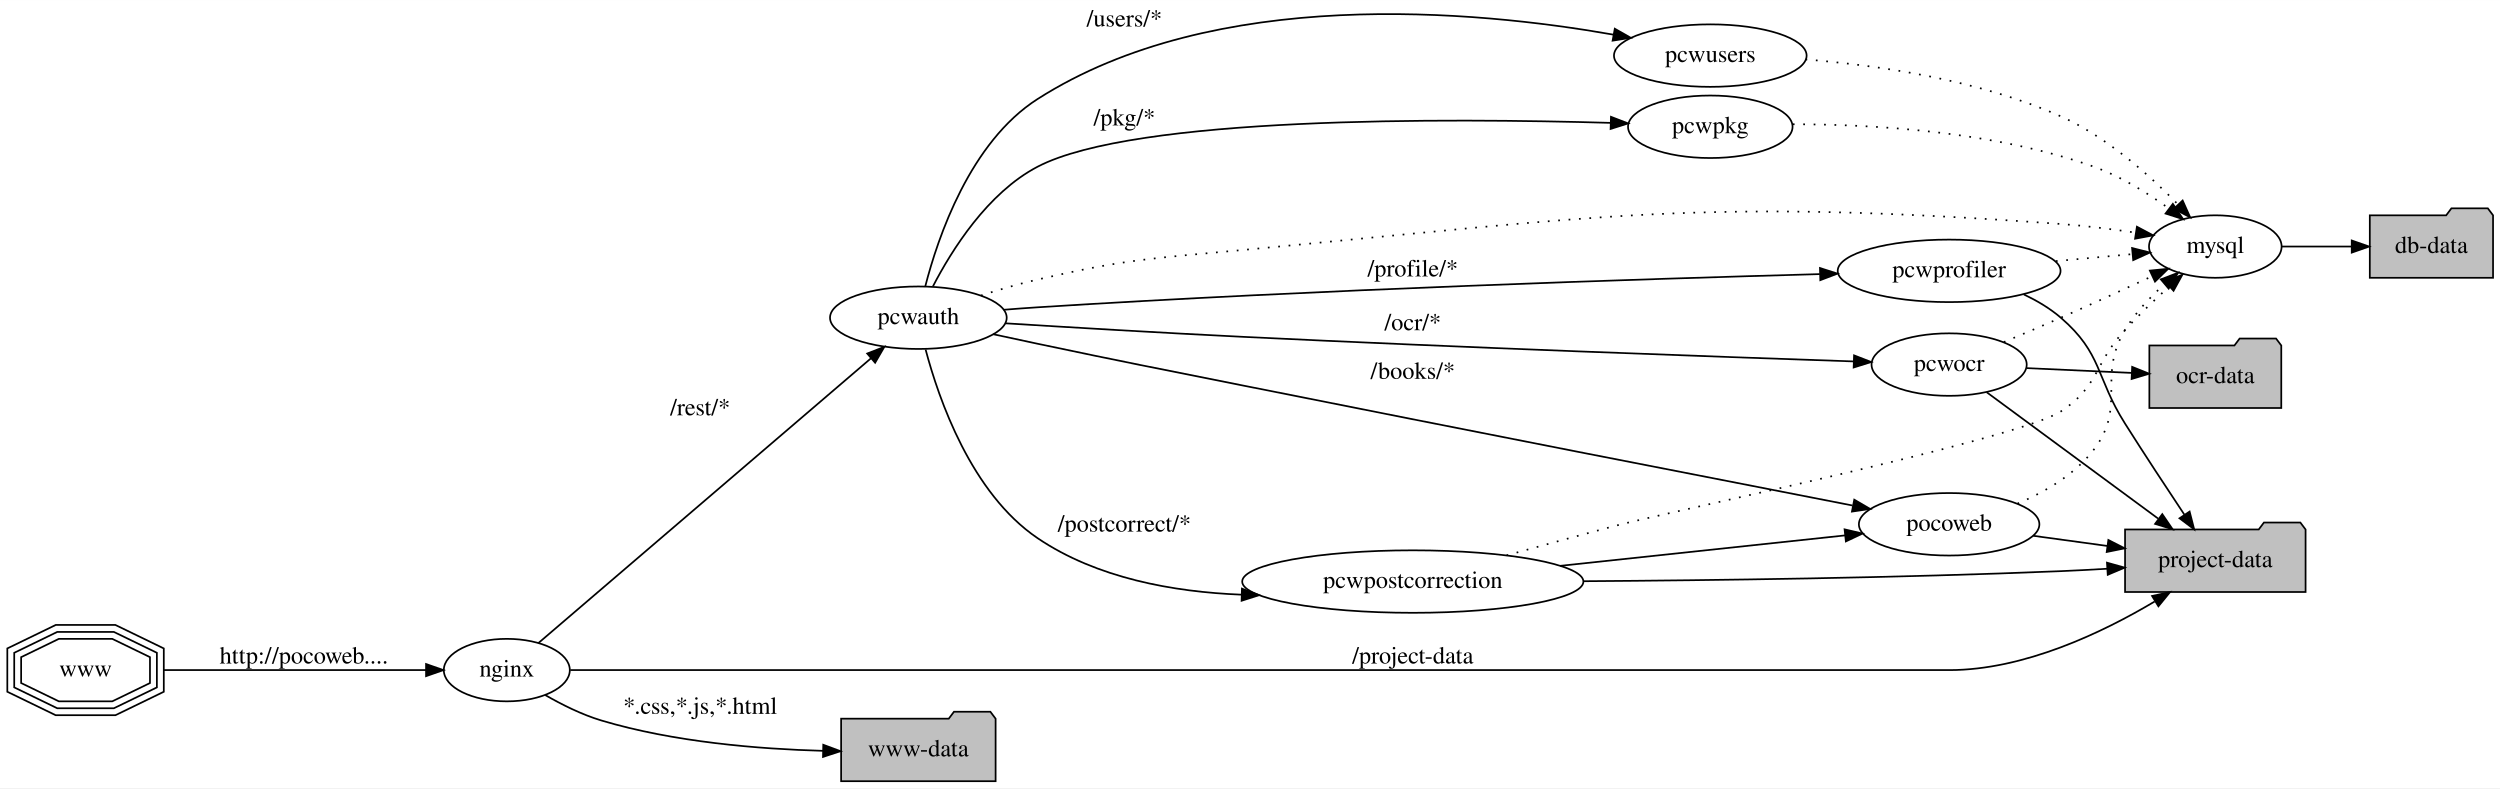
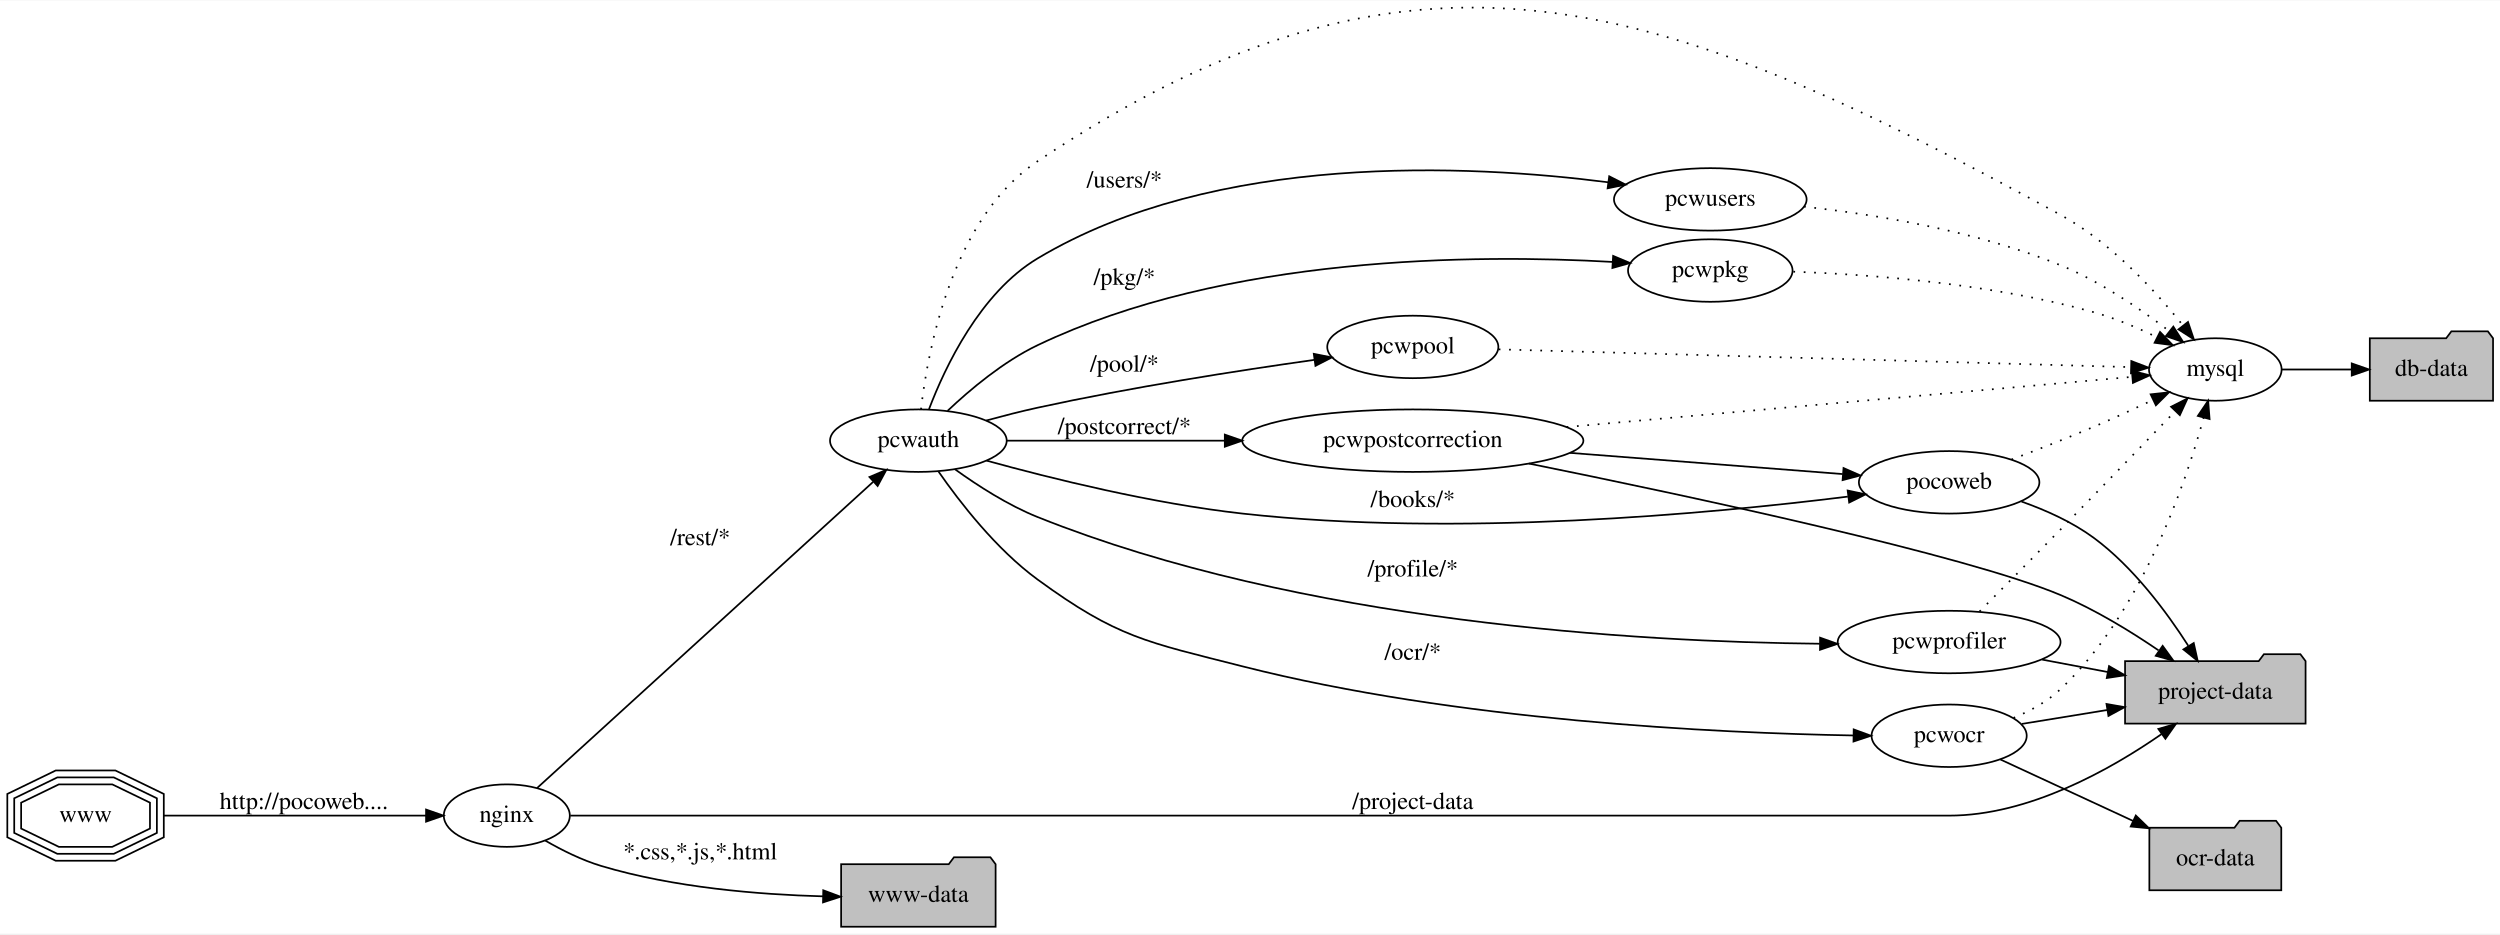
- <svg xmlns="http://www.w3.org/2000/svg" width="1440pt" height="454pt" viewBox="0.00 0.00 1440.22 454.00">
-   <g id="graph0" class="graph" transform="scale(1 1) rotate(0) translate(4 450)">
-     <polygon fill="#ffffff" stroke="transparent" points="-4,4 -4,-450 1436.216,-450 1436.216,4 -4,4" />
+ <svg xmlns="http://www.w3.org/2000/svg" width="1440pt" height="538pt" viewBox="0.00 0.00 1440.22 537.64">
+   <g id="graph0" class="graph" transform="scale(1 1) rotate(0) translate(4 533.6424)">
+     <polygon fill="#ffffff" stroke="transparent" points="-4,4 -4,-533.642 1436.216,-533.642 1436.216,4 -4,4" />
    <g id="node1" class="node">
      <polygon fill="none" stroke="#000000" points="82.394,-56.544 82.394,-71.456 60.656,-82 29.914,-82 8.176,-71.456 8.176,-56.544 29.914,-46 60.656,-46 82.394,-56.544" />
      <polygon fill="none" stroke="#000000" points="86.375,-54.033 86.375,-73.966 61.567,-86 29.003,-86 4.195,-73.966 4.195,-54.033 29.003,-42 61.567,-42 86.375,-54.033" />
      <polygon fill="none" stroke="#000000" points="90.356,-51.523 90.356,-76.477 62.477,-90 28.093,-90 .214,-76.477 .214,-51.523 28.093,-38 62.477,-38 90.356,-51.523" />
      <text text-anchor="middle" x="45.285" y="-60.3" font-family="Times,serif" font-size="14.00" fill="#000000">www</text>
    </g>
    <g id="node2" class="node">
      <ellipse fill="none" stroke="#000000" cx="287.967" cy="-64" rx="36.294" ry="18" />
      <text text-anchor="middle" x="287.967" y="-60.3" font-family="Times,serif" font-size="14.00" fill="#000000">nginx</text>
    </g>
    <g id="edge1" class="edge">
      <path fill="none" stroke="#000000" d="M90.363,-64C133.382,-64 197.908,-64 241.412,-64" />
      <polygon fill="#000000" stroke="#000000" points="241.447,-67.5 251.447,-64 241.447,-60.5 241.447,-67.5" />
      <text text-anchor="middle" x="171.07" y="-67.8" font-family="Times,serif" font-size="14.00" fill="#000000">http://pocoweb....</text>
    </g>
    <g id="node5" class="node">
-       <ellipse fill="none" stroke="#000000" cx="525.059" cy="-267" rx="50.892" ry="18" />
-       <text text-anchor="middle" x="525.059" y="-263.3" font-family="Times,serif" font-size="14.00" fill="#000000">pcwauth</text>
+       <ellipse fill="none" stroke="#000000" cx="525.059" cy="-280" rx="50.892" ry="18" />
+       <text text-anchor="middle" x="525.059" y="-276.3" font-family="Times,serif" font-size="14.00" fill="#000000">pcwauth</text>
    </g>
    <g id="edge2" class="edge">
-       <path fill="none" stroke="#000000" d="M306.178,-79.592C347.572,-115.034 448.92,-201.809 497.807,-243.666" />
-       <polygon fill="#000000" stroke="#000000" points="495.591,-246.377 505.464,-250.222 500.144,-241.06 495.591,-246.377" />
-       <text text-anchor="middle" x="399.364" y="-210.8" font-family="Times,serif" font-size="14.00" fill="#000000">/rest/*</text>
+       <path fill="none" stroke="#000000" d="M305.401,-79.883C346.63,-117.445 450.317,-211.907 499.022,-256.28" />
+       <polygon fill="#000000" stroke="#000000" points="496.876,-259.059 506.625,-263.206 501.59,-253.884 496.876,-259.059" />
+       <text text-anchor="middle" x="399.364" y="-219.8" font-family="Times,serif" font-size="14.00" fill="#000000">/rest/*</text>
    </g>
-     <g id="node11" class="node">
+     <g id="node12" class="node">
      <polygon fill="#c0c0c0" stroke="#000000" points="569.559,-36 566.559,-40 545.559,-40 542.559,-36 480.559,-36 480.559,0 569.559,0 569.559,-36" />
      <text text-anchor="middle" x="525.059" y="-14.3" font-family="Times,serif" font-size="14.00" fill="#000000">www-data</text>
    </g>
    <g id="edge4" class="edge">
      <path fill="none" stroke="#000000" d="M310.124,-49.609C319.67,-44.105 331.19,-38.35 342.364,-35 384.061,-22.499 433.299,-18.5 470.147,-17.488" />
      <polygon fill="#000000" stroke="#000000" points="470.271,-20.986 480.195,-17.277 470.124,-13.988 470.271,-20.986" />
      <text text-anchor="middle" x="399.364" y="-38.8" font-family="Times,serif" font-size="14.00" fill="#000000">*.css,*.js,*.html</text>
    </g>
-     <g id="node12" class="node">
-       <polygon fill="#c0c0c0" stroke="#000000" points="1324.216,-145 1321.216,-149 1300.216,-149 1297.216,-145 1220.216,-145 1220.216,-109 1324.216,-109 1324.216,-145" />
-       <text text-anchor="middle" x="1272.216" y="-123.3" font-family="Times,serif" font-size="14.00" fill="#000000">project-data</text>
+     <g id="node13" class="node">
+       <polygon fill="#c0c0c0" stroke="#000000" points="1324.216,-153 1321.216,-157 1300.216,-157 1297.216,-153 1220.216,-153 1220.216,-117 1324.216,-117 1324.216,-153" />
+       <text text-anchor="middle" x="1272.216" y="-131.3" font-family="Times,serif" font-size="14.00" fill="#000000">project-data</text>
    </g>
    <g id="edge3" class="edge">
-       <path fill="none" stroke="#000000" d="M324.522,-64C371.09,-64 454.055,-64 525.059,-64 525.059,-64 525.059,-64 1118.872,-64 1162.04,-64 1207.261,-85.625 1237.312,-103.535" />
-       <polygon fill="#000000" stroke="#000000" points="1235.778,-106.701 1246.132,-108.947 1239.439,-100.734 1235.778,-106.701" />
+       <path fill="none" stroke="#000000" d="M324.522,-64C371.09,-64 454.055,-64 525.059,-64 525.059,-64 525.059,-64 1118.872,-64 1164.665,-64 1211.625,-90.396 1241.303,-110.999" />
+       <polygon fill="#000000" stroke="#000000" points="1239.397,-113.938 1249.569,-116.9 1243.464,-108.241 1239.397,-113.938" />
      <text text-anchor="middle" x="809.896" y="-67.8" font-family="Times,serif" font-size="14.00" fill="#000000">/project-data</text>
    </g>
    <g id="node3" class="node">
-       <ellipse fill="none" stroke="#000000" cx="1118.872" cy="-148" rx="51.991" ry="18" />
-       <text text-anchor="middle" x="1118.872" y="-144.3" font-family="Times,serif" font-size="14.00" fill="#000000">pocoweb</text>
+       <ellipse fill="none" stroke="#000000" cx="1118.872" cy="-256" rx="51.991" ry="18" />
+       <text text-anchor="middle" x="1118.872" y="-252.3" font-family="Times,serif" font-size="14.00" fill="#000000">pocoweb</text>
    </g>
    <g id="node4" class="node">
-       <ellipse fill="none" stroke="#000000" cx="1272.216" cy="-308" rx="38.194" ry="18" />
-       <text text-anchor="middle" x="1272.216" y="-304.3" font-family="Times,serif" font-size="14.00" fill="#000000">mysql</text>
+       <ellipse fill="none" stroke="#000000" cx="1272.216" cy="-321" rx="38.194" ry="18" />
+       <text text-anchor="middle" x="1272.216" y="-317.3" font-family="Times,serif" font-size="14.00" fill="#000000">mysql</text>
    </g>
    <g id="edge5" class="edge">
-       <path fill="none" stroke="#000000" stroke-dasharray="1,5" d="M1158.262,-159.917C1174.147,-166.625 1191.27,-176.619 1202.216,-191 1221.411,-216.219 1203.914,-232.821 1220.216,-260 1226.119,-269.841 1234.637,-278.891 1243.076,-286.417" />
-       <polygon fill="#000000" stroke="#000000" points="1240.829,-289.1 1250.727,-292.879 1245.345,-283.753 1240.829,-289.1" />
+       <path fill="none" stroke="#000000" stroke-dasharray="1,5" d="M1154.795,-269.128C1169.583,-274.704 1186.822,-281.426 1202.216,-288 1213.398,-292.774 1225.421,-298.297 1236.293,-303.442" />
+       <polygon fill="#000000" stroke="#000000" points="1234.969,-306.688 1245.502,-307.838 1237.985,-300.371 1234.969,-306.688" />
    </g>
    <g id="edge6" class="edge">
-       <path fill="none" stroke="#000000" d="M1167.391,-141.356C1180.877,-139.509 1195.712,-137.477 1209.871,-135.538" />
-       <polygon fill="#000000" stroke="#000000" points="1210.601,-138.971 1220.033,-134.146 1209.651,-132.036 1210.601,-138.971" />
+       <path fill="none" stroke="#000000" d="M1160.53,-244.932C1174.605,-239.957 1189.867,-233.108 1202.216,-224 1224.888,-207.279 1244.112,-181.39 1256.644,-161.836" />
+       <polygon fill="#000000" stroke="#000000" points="1259.777,-163.425 1262.082,-153.084 1253.832,-159.731 1259.777,-163.425" />
+     </g>
+     <g id="node15" class="node">
+       <polygon fill="#c0c0c0" stroke="#000000" points="1432.216,-339 1429.216,-343 1408.216,-343 1405.216,-339 1361.216,-339 1361.216,-303 1432.216,-303 1432.216,-339" />
+       <text text-anchor="middle" x="1396.716" y="-317.3" font-family="Times,serif" font-size="14.00" fill="#000000">db-data</text>
+     </g>
+     <g id="edge24" class="edge">
+       <path fill="none" stroke="#000000" d="M1310.586,-321C1323.214,-321 1337.388,-321 1350.535,-321" />
+       <polygon fill="#000000" stroke="#000000" points="1350.81,-324.5 1360.81,-321 1350.81,-317.5 1350.81,-324.5" />
+     </g>
+     <g id="edge7" class="edge">
+       <path fill="none" stroke="#000000" d="M564.326,-268.5C601.813,-258.159 660.08,-243.741 711.755,-238 835.409,-224.263 981.288,-237.892 1060.508,-247.773" />
+       <polygon fill="#000000" stroke="#000000" points="1060.406,-251.288 1070.767,-249.078 1061.289,-244.344 1060.406,-251.288" />
+       <text text-anchor="middle" x="809.896" y="-241.8" font-family="Times,serif" font-size="14.00" fill="#000000">/books/*</text>
+     </g>
+     <g id="edge14" class="edge">
+       <path fill="none" stroke="#000000" stroke-dasharray="1,5" d="M526.564,-298.002C530.544,-332.701 544.7,-408.298 593.755,-441 812.041,-586.52 952.998,-535.796 1183.216,-410 1211.867,-394.344 1237.391,-366.646 1253.679,-346.296" />
+       <polygon fill="#000000" stroke="#000000" points="1256.482,-348.392 1259.869,-338.353 1250.961,-344.089 1256.482,-348.392" />
+     </g>
+     <g id="node6" class="node">
+       <ellipse fill="none" stroke="#000000" cx="981.282" cy="-419" rx="55.491" ry="18" />
+       <text text-anchor="middle" x="981.282" y="-415.3" font-family="Times,serif" font-size="14.00" fill="#000000">pcwusers</text>
+     </g>
+     <g id="edge8" class="edge">
+       <path fill="none" stroke="#000000" d="M531.196,-298.168C540.498,-322.581 560.673,-365.193 593.755,-385 696.279,-446.384 842.199,-439.159 922.556,-428.84" />
+       <polygon fill="#000000" stroke="#000000" points="923.053,-432.305 932.498,-427.504 922.121,-425.367 923.053,-432.305" />
+       <text text-anchor="middle" x="643.755" y="-425.8" font-family="Times,serif" font-size="14.00" fill="#000000">/users/*</text>
+     </g>
+     <g id="node7" class="node">
+       <ellipse fill="none" stroke="#000000" cx="1118.872" cy="-164" rx="64.189" ry="18" />
+       <text text-anchor="middle" x="1118.872" y="-160.3" font-family="Times,serif" font-size="14.00" fill="#000000">pcwprofiler</text>
+     </g>
+     <g id="edge10" class="edge">
+       <path fill="none" stroke="#000000" d="M546.181,-263.492C559.216,-254.087 576.664,-242.848 593.755,-236 745.652,-175.139 939.904,-164.089 1044.374,-163.016" />
+       <polygon fill="#000000" stroke="#000000" points="1044.533,-166.515 1054.507,-162.94 1044.481,-159.515 1044.533,-166.515" />
+       <text text-anchor="middle" x="809.896" y="-201.8" font-family="Times,serif" font-size="14.00" fill="#000000">/profile/*</text>
+     </g>
+     <g id="node8" class="node">
+       <ellipse fill="none" stroke="#000000" cx="809.896" cy="-280" rx="98.283" ry="18" />
+       <text text-anchor="middle" x="809.896" y="-276.3" font-family="Times,serif" font-size="14.00" fill="#000000">pcwpostcorrection</text>
+     </g>
+     <g id="edge11" class="edge">
+       <path fill="none" stroke="#000000" d="M575.982,-280C610.796,-280 658.258,-280 701.334,-280" />
+       <polygon fill="#000000" stroke="#000000" points="701.6,-283.5 711.6,-280 701.6,-276.5 701.6,-283.5" />
+       <text text-anchor="middle" x="643.755" y="-283.8" font-family="Times,serif" font-size="14.00" fill="#000000">/postcorrect/*</text>
+     </g>
+     <g id="node9" class="node">
+       <ellipse fill="none" stroke="#000000" cx="1118.872" cy="-110" rx="44.693" ry="18" />
+       <text text-anchor="middle" x="1118.872" y="-106.3" font-family="Times,serif" font-size="14.00" fill="#000000">pcwocr</text>
+     </g>
+     <g id="edge9" class="edge">
+       <path fill="none" stroke="#000000" d="M536.587,-262.31C548.922,-244.548 569.957,-217.389 593.755,-200 639.744,-166.396 656.558,-164.057 711.755,-150 834.76,-118.675 984.447,-111.592 1063.605,-110.171" />
+       <polygon fill="#000000" stroke="#000000" points="1063.888,-113.667 1073.832,-110.012 1063.779,-106.668 1063.888,-113.667" />
+       <text text-anchor="middle" x="809.896" y="-153.8" font-family="Times,serif" font-size="14.00" fill="#000000">/ocr/*</text>
+     </g>
+     <g id="node10" class="node">
+       <ellipse fill="none" stroke="#000000" cx="981.282" cy="-378" rx="47.392" ry="18" />
+       <text text-anchor="middle" x="981.282" y="-374.3" font-family="Times,serif" font-size="14.00" fill="#000000">pcwpkg</text>
+     </g>
+     <g id="edge12" class="edge">
+       <path fill="none" stroke="#000000" d="M541.876,-297.18C554.919,-309.519 574.044,-325.576 593.755,-335 702.173,-386.838 846.585,-387.458 924.931,-382.968" />
+       <polygon fill="#000000" stroke="#000000" points="925.311,-386.451 935.074,-382.337 924.876,-379.465 925.311,-386.451" />
+       <text text-anchor="middle" x="643.755" y="-369.8" font-family="Times,serif" font-size="14.00" fill="#000000">/pkg/*</text>
+     </g>
+     <g id="node11" class="node">
+       <ellipse fill="none" stroke="#000000" cx="809.896" cy="-334" rx="49.291" ry="18" />
+       <text text-anchor="middle" x="809.896" y="-330.3" font-family="Times,serif" font-size="14.00" fill="#000000">pcwpool</text>
+     </g>
+     <g id="edge13" class="edge">
+       <path fill="none" stroke="#000000" d="M564.109,-291.596C573.749,-294.238 584.084,-296.886 593.755,-299 647.388,-310.723 709.297,-320.358 753.074,-326.53" />
+       <polygon fill="#000000" stroke="#000000" points="752.853,-330.033 763.24,-327.947 753.819,-323.1 752.853,-330.033" />
+       <text text-anchor="middle" x="643.755" y="-319.8" font-family="Times,serif" font-size="14.00" fill="#000000">/pool/*</text>
+     </g>
+     <g id="edge23" class="edge">
+       <path fill="none" stroke="#000000" stroke-dasharray="1,5" d="M1035.265,-414.844C1076.938,-410.228 1135.366,-400.646 1183.216,-381 1205.823,-371.718 1228.623,-356.201 1245.487,-343.272" />
+       <polygon fill="#000000" stroke="#000000" points="1248.031,-345.724 1253.731,-336.794 1243.706,-340.22 1248.031,-345.724" />
+     </g>
+     <g id="edge16" class="edge">
+       <path fill="none" stroke="#000000" stroke-dasharray="1,5" d="M1136.405,-181.602C1149.373,-194.648 1167.446,-212.885 1183.216,-229 1205.656,-251.931 1231.093,-278.259 1249.008,-296.858" />
+       <polygon fill="#000000" stroke="#000000" points="1246.738,-299.547 1256.195,-304.324 1251.782,-294.693 1246.738,-299.547" />
+     </g>
+     <g id="edge15" class="edge">
+       <path fill="none" stroke="#000000" d="M1172.504,-153.857C1184.703,-151.55 1197.759,-149.081 1210.272,-146.715" />
+       <polygon fill="#000000" stroke="#000000" points="1210.988,-150.141 1220.164,-144.844 1209.687,-143.263 1210.988,-150.141" />
+     </g>
+     <g id="edge18" class="edge">
+       <path fill="none" stroke="#000000" d="M900.511,-272.961C951.062,-269.035 1012.687,-264.248 1057.564,-260.762" />
+       <polygon fill="#000000" stroke="#000000" points="1058.034,-264.236 1067.733,-259.972 1057.492,-257.257 1058.034,-264.236" />
+     </g>
+     <g id="edge19" class="edge">
+       <path fill="none" stroke="#000000" stroke-dasharray="1,5" d="M898.489,-287.857C995.399,-296.451 1147.156,-309.909 1224.067,-316.73" />
+       <polygon fill="#000000" stroke="#000000" points="1224.139,-320.25 1234.409,-317.647 1224.758,-313.277 1224.139,-320.25" />
+     </g>
+     <g id="edge17" class="edge">
+       <path fill="none" stroke="#000000" d="M876.754,-266.813C968.532,-248.242 1128.41,-214.076 1183.216,-191 1202.949,-182.692 1223.281,-170.243 1239.521,-159.19" />
+       <polygon fill="#000000" stroke="#000000" points="1241.882,-161.812 1248.093,-153.229 1237.885,-156.065 1241.882,-161.812" />
+     </g>
+     <g id="edge21" class="edge">
+       <path fill="none" stroke="#000000" stroke-dasharray="1,5" d="M1155.974,-120.284C1165.687,-124.307 1175.568,-129.748 1183.216,-137 1229.429,-180.816 1254.587,-253.625 1265.499,-293.243" />
+       <polygon fill="#000000" stroke="#000000" points="1262.146,-294.254 1268.088,-303.025 1268.913,-292.462 1262.146,-294.254" />
+     </g>
+     <g id="edge20" class="edge">
+       <path fill="none" stroke="#000000" d="M1160.774,-116.831C1175.901,-119.298 1193.32,-122.138 1209.824,-124.828" />
+       <polygon fill="#000000" stroke="#000000" points="1209.52,-128.325 1219.953,-126.479 1210.646,-121.416 1209.52,-128.325" />
    </g>
    <g id="node14" class="node">
-       <polygon fill="#c0c0c0" stroke="#000000" points="1432.216,-326 1429.216,-330 1408.216,-330 1405.216,-326 1361.216,-326 1361.216,-290 1432.216,-290 1432.216,-326" />
-       <text text-anchor="middle" x="1396.716" y="-304.3" font-family="Times,serif" font-size="14.00" fill="#000000">db-data</text>
-     </g>
-     <g id="edge23" class="edge">
-       <path fill="none" stroke="#000000" d="M1310.586,-308C1323.214,-308 1337.388,-308 1350.535,-308" />
-       <polygon fill="#000000" stroke="#000000" points="1350.81,-311.5 1360.81,-308 1350.81,-304.5 1350.81,-311.5" />
-     </g>
-     <g id="edge7" class="edge">
-       <path fill="none" stroke="#000000" d="M568.28,-257.464C576.723,-255.629 585.513,-253.738 593.755,-252 646.121,-240.958 659.275,-238.493 711.755,-228 837.319,-202.894 984.811,-174.079 1063.229,-158.813" />
-       <polygon fill="#000000" stroke="#000000" points="1064.218,-162.186 1073.366,-156.84 1062.881,-155.315 1064.218,-162.186" />
-       <text text-anchor="middle" x="809.896" y="-231.8" font-family="Times,serif" font-size="14.00" fill="#000000">/books/*</text>
-     </g>
-     <g id="edge13" class="edge">
-       <path fill="none" stroke="#000000" stroke-dasharray="1,5" d="M561.109,-279.791C571.543,-283.152 583.016,-286.525 593.755,-289 645.387,-300.899 659,-301.058 711.755,-306 920.485,-325.554 974.123,-336.19 1183.216,-321 1197.24,-319.981 1212.41,-318.071 1226.185,-316.022" />
-       <polygon fill="#000000" stroke="#000000" points="1227.056,-319.429 1236.404,-314.44 1225.986,-312.511 1227.056,-319.429" />
-     </g>
-     <g id="node6" class="node">
-       <ellipse fill="none" stroke="#000000" cx="981.282" cy="-418" rx="55.491" ry="18" />
-       <text text-anchor="middle" x="981.282" y="-414.3" font-family="Times,serif" font-size="14.00" fill="#000000">pcwusers</text>
-     </g>
-     <g id="edge8" class="edge">
-       <path fill="none" stroke="#000000" d="M529.014,-284.978C536.328,-313.444 554.9,-368.203 593.755,-393 695.807,-458.13 845.364,-444.19 925.57,-430.062" />
-       <polygon fill="#000000" stroke="#000000" points="926.263,-433.493 935.472,-428.254 925.006,-426.607 926.263,-433.493" />
-       <text text-anchor="middle" x="643.755" y="-434.8" font-family="Times,serif" font-size="14.00" fill="#000000">/users/*</text>
-     </g>
-     <g id="node7" class="node">
-       <ellipse fill="none" stroke="#000000" cx="1118.872" cy="-294" rx="64.189" ry="18" />
-       <text text-anchor="middle" x="1118.872" y="-290.3" font-family="Times,serif" font-size="14.00" fill="#000000">pcwprofiler</text>
-     </g>
-     <g id="edge10" class="edge">
-       <path fill="none" stroke="#000000" d="M574.196,-271.575C580.768,-272.104 587.423,-272.597 593.755,-273 754.192,-283.209 942.54,-289.313 1044.375,-292.126" />
-       <polygon fill="#000000" stroke="#000000" points="1044.464,-295.63 1054.556,-292.405 1044.655,-288.633 1044.464,-295.63" />
-       <text text-anchor="middle" x="809.896" y="-290.8" font-family="Times,serif" font-size="14.00" fill="#000000">/profile/*</text>
-     </g>
-     <g id="node8" class="node">
-       <ellipse fill="none" stroke="#000000" cx="809.896" cy="-115" rx="98.283" ry="18" />
-       <text text-anchor="middle" x="809.896" y="-111.3" font-family="Times,serif" font-size="14.00" fill="#000000">pcwpostcorrection</text>
-     </g>
-     <g id="edge11" class="edge">
-       <path fill="none" stroke="#000000" d="M529.24,-248.649C536.781,-220.152 555.559,-165.855 593.755,-140 627.712,-117.015 671.733,-109.027 711.178,-107.451" />
-       <polygon fill="#000000" stroke="#000000" points="711.463,-110.945 721.366,-107.18 711.276,-103.947 711.463,-110.945" />
-       <text text-anchor="middle" x="643.755" y="-143.8" font-family="Times,serif" font-size="14.00" fill="#000000">/postcorrect/*</text>
-     </g>
-     <g id="node9" class="node">
-       <ellipse fill="none" stroke="#000000" cx="1118.872" cy="-240" rx="44.693" ry="18" />
-       <text text-anchor="middle" x="1118.872" y="-236.3" font-family="Times,serif" font-size="14.00" fill="#000000">pcwocr</text>
-     </g>
-     <g id="edge9" class="edge">
-       <path fill="none" stroke="#000000" d="M574.967,-263.793C612.561,-261.443 665.38,-258.277 711.755,-256 837.685,-249.816 985.622,-244.487 1063.869,-241.82" />
-       <polygon fill="#000000" stroke="#000000" points="1064.103,-245.314 1073.978,-241.477 1063.865,-238.318 1064.103,-245.314" />
-       <text text-anchor="middle" x="809.896" y="-259.8" font-family="Times,serif" font-size="14.00" fill="#000000">/ocr/*</text>
-     </g>
-     <g id="node10" class="node">
-       <ellipse fill="none" stroke="#000000" cx="981.282" cy="-377" rx="47.392" ry="18" />
-       <text text-anchor="middle" x="981.282" y="-373.3" font-family="Times,serif" font-size="14.00" fill="#000000">pcwpkg</text>
-     </g>
-     <g id="edge12" class="edge">
-       <path fill="none" stroke="#000000" d="M533.477,-285.102C544.217,-305.86 564.919,-338.956 593.755,-354 649.55,-383.108 830.166,-381.988 923.8,-379.252" />
-       <polygon fill="#000000" stroke="#000000" points="924.065,-382.745 933.952,-378.938 923.849,-375.748 924.065,-382.745" />
-       <text text-anchor="middle" x="643.755" y="-377.8" font-family="Times,serif" font-size="14.00" fill="#000000">/pkg/*</text>
+       <polygon fill="#c0c0c0" stroke="#000000" points="1310.216,-57 1307.216,-61 1286.216,-61 1283.216,-57 1234.216,-57 1234.216,-21 1310.216,-21 1310.216,-57" />
+       <text text-anchor="middle" x="1272.216" y="-35.3" font-family="Times,serif" font-size="14.00" fill="#000000">ocr-data</text>
    </g>
    <g id="edge22" class="edge">
-       <path fill="none" stroke="#000000" stroke-dasharray="1,5" d="M1036.117,-415.795C1077.984,-412.411 1136.27,-403.962 1183.216,-383 1209.456,-371.283 1234.009,-349.438 1250.651,-332.334" />
-       <polygon fill="#000000" stroke="#000000" points="1253.389,-334.532 1257.718,-324.862 1248.304,-329.722 1253.389,-334.532" />
+       <path fill="none" stroke="#000000" d="M1148.438,-96.311C1170.046,-86.306 1199.804,-72.527 1224.727,-60.988" />
+       <polygon fill="#000000" stroke="#000000" points="1226.411,-64.065 1234.015,-56.688 1223.47,-57.713 1226.411,-64.065" />
    </g>
-     <g id="edge15" class="edge">
-       <path fill="none" stroke="#000000" stroke-dasharray="1,5" d="M1180.359,-299.614C1194.967,-300.947 1210.341,-302.351 1224.243,-303.62" />
-       <polygon fill="#000000" stroke="#000000" points="1224.274,-307.137 1234.551,-304.561 1224.91,-300.166 1224.274,-307.137" />
+     <g id="edge25" class="edge">
+       <path fill="none" stroke="#000000" stroke-dasharray="1,5" d="M1029.124,-377.356C1074.467,-375.686 1144.093,-370.36 1202.216,-354 1214.543,-350.53 1227.394,-345.07 1238.67,-339.582" />
+       <polygon fill="#000000" stroke="#000000" points="1240.378,-342.641 1247.726,-335.009 1237.222,-336.393 1240.378,-342.641" />
    </g>
-     <g id="edge14" class="edge">
-       <path fill="none" stroke="#000000" d="M1161.913,-280.405C1169.512,-276.805 1176.976,-272.379 1183.216,-267 1207.233,-246.297 1203.274,-232.803 1220.216,-206 1231.363,-188.364 1244.255,-168.773 1254.414,-153.513" />
-       <polygon fill="#000000" stroke="#000000" points="1257.405,-155.336 1260.045,-145.075 1251.583,-151.45 1257.405,-155.336" />
-     </g>
-     <g id="edge17" class="edge">
-       <path fill="none" stroke="#000000" d="M894.734,-124.061C946.829,-129.625 1012.288,-136.616 1058.991,-141.604" />
-       <polygon fill="#000000" stroke="#000000" points="1058.64,-145.087 1068.955,-142.669 1059.384,-138.126 1058.64,-145.087" />
-     </g>
-     <g id="edge18" class="edge">
-       <path fill="none" stroke="#000000" stroke-dasharray="1,5" d="M863.909,-130.095C883.461,-135.503 905.725,-141.596 926.037,-147 954.547,-154.585 1158.5,-196.893 1183.216,-213 1205.489,-227.515 1202.17,-240.478 1220.216,-260 1228.134,-268.565 1237.33,-277.379 1245.769,-285.079" />
-       <polygon fill="#000000" stroke="#000000" points="1243.469,-287.718 1253.246,-291.798 1248.147,-282.511 1243.469,-287.718" />
-     </g>
-     <g id="edge16" class="edge">
-       <path fill="none" stroke="#000000" d="M908.187,-115.206C983.492,-115.697 1089.955,-117.109 1183.216,-121 1191.872,-121.361 1200.996,-121.851 1209.969,-122.396" />
-       <polygon fill="#000000" stroke="#000000" points="1209.802,-125.892 1220.003,-123.031 1210.244,-118.906 1209.802,-125.892" />
-     </g>
-     <g id="edge20" class="edge">
-       <path fill="none" stroke="#000000" stroke-dasharray="1,5" d="M1150.382,-252.968C1160.861,-257.349 1172.571,-262.316 1183.216,-267 1200.659,-274.675 1219.877,-283.483 1235.977,-290.963" />
-       <polygon fill="#000000" stroke="#000000" points="1234.517,-294.144 1245.059,-295.195 1237.474,-287.799 1234.517,-294.144" />
-     </g>
-     <g id="edge19" class="edge">
-       <path fill="none" stroke="#000000" d="M1140.517,-224.049C1166.215,-205.113 1209.344,-173.331 1239.211,-151.322" />
-       <polygon fill="#000000" stroke="#000000" points="1241.665,-153.861 1247.639,-145.111 1237.512,-148.226 1241.665,-153.861" />
-     </g>
-     <g id="node13" class="node">
-       <polygon fill="#c0c0c0" stroke="#000000" points="1310.216,-251 1307.216,-255 1286.216,-255 1283.216,-251 1234.216,-251 1234.216,-215 1310.216,-215 1310.216,-251" />
-       <text text-anchor="middle" x="1272.216" y="-229.3" font-family="Times,serif" font-size="14.00" fill="#000000">ocr-data</text>
-     </g>
-     <g id="edge21" class="edge">
-       <path fill="none" stroke="#000000" d="M1163.638,-237.957C1182.596,-237.091 1204.722,-236.081 1224.036,-235.199" />
-       <polygon fill="#000000" stroke="#000000" points="1224.312,-238.69 1234.142,-234.738 1223.993,-231.698 1224.312,-238.69" />
-     </g>
-     <g id="edge24" class="edge">
-       <path fill="none" stroke="#000000" stroke-dasharray="1,5" d="M1028.828,-378.466C1074.566,-378.406 1145.007,-374.402 1202.216,-354 1217.685,-348.483 1233.129,-338.882 1245.56,-329.873" />
-       <polygon fill="#000000" stroke="#000000" points="1247.76,-332.597 1253.647,-323.788 1243.552,-327.003 1247.76,-332.597" />
+     <g id="edge26" class="edge">
+       <path fill="none" stroke="#000000" stroke-dasharray="1,5" d="M859.372,-332.609C948.552,-330.101 1135.192,-324.853 1223.681,-322.365" />
+       <polygon fill="#000000" stroke="#000000" points="1223.82,-325.862 1233.718,-322.082 1223.623,-318.865 1223.82,-325.862" />
    </g>
  </g>
</svg>
